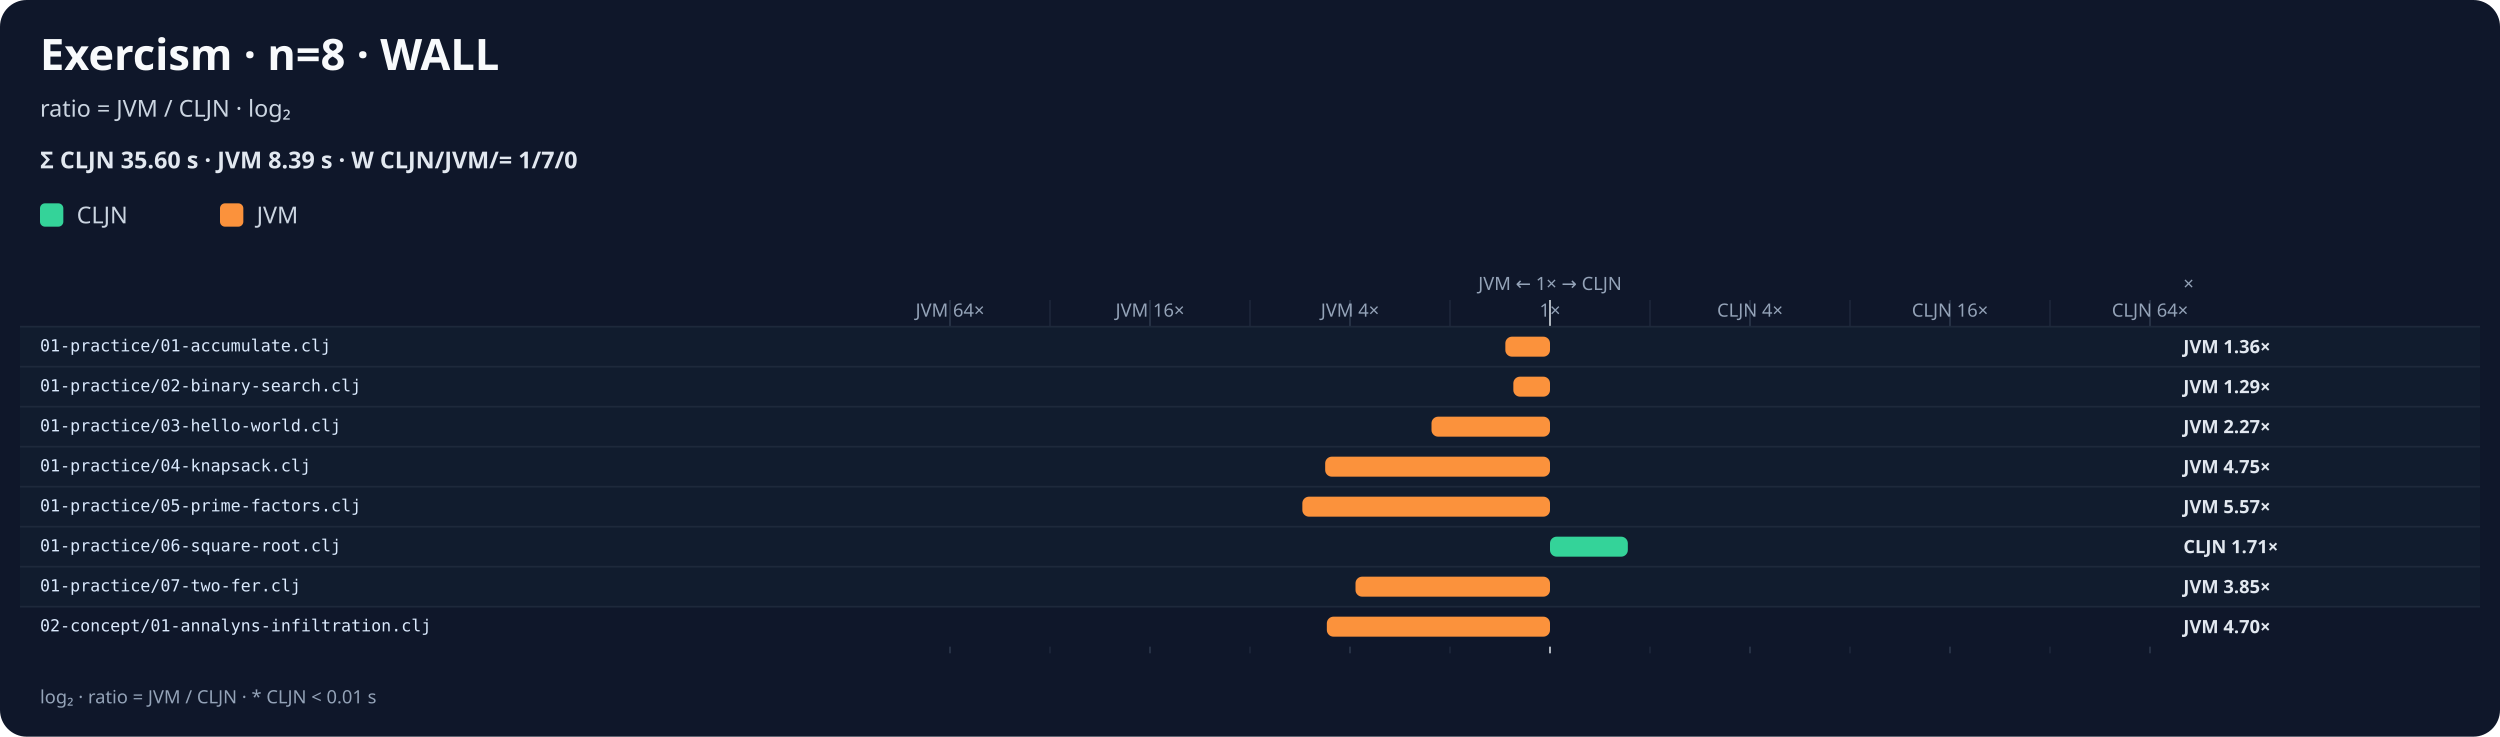
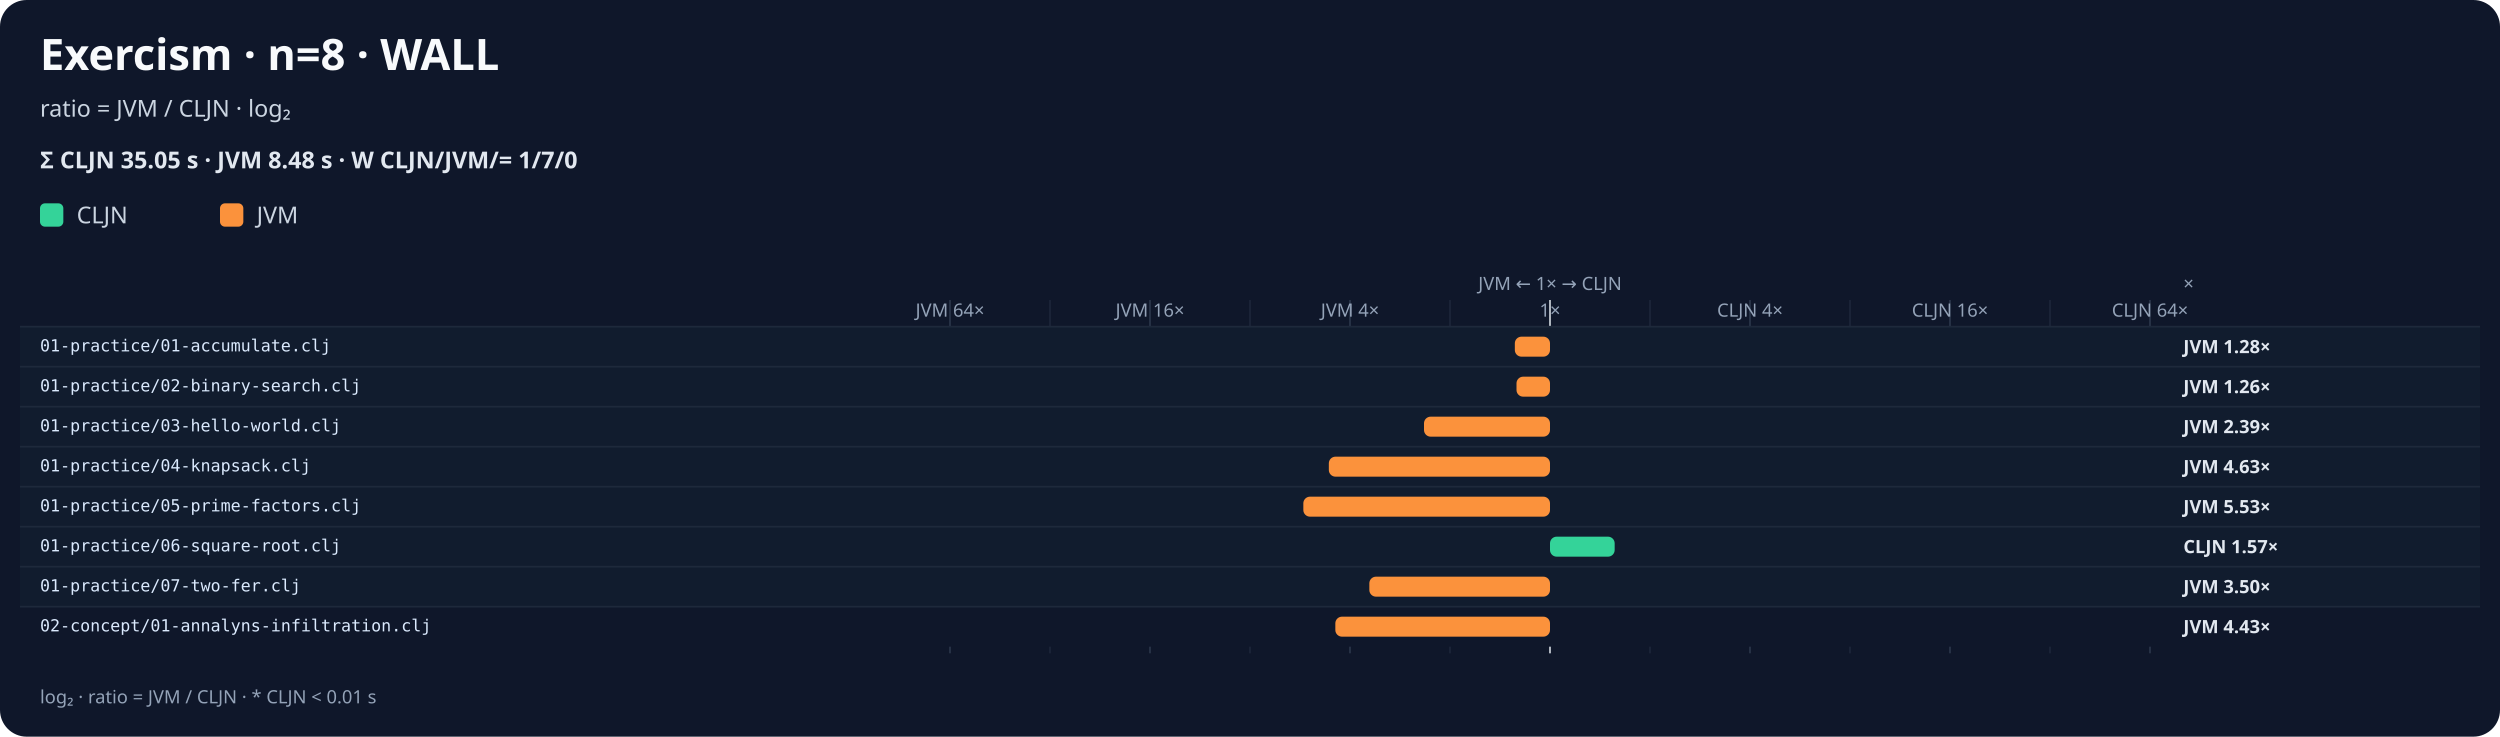
<svg xmlns="http://www.w3.org/2000/svg" width="1500" height="442" viewBox="0 0 1500 442" role="img" aria-labelledby="chart-title chart-desc">
  <style>
.title { fill: #f8fafc; font: 700 26px system-ui, sans-serif; }
.subtitle { fill: #cbd5e1; font: 14px system-ui, sans-serif; }
.summary { fill: #e2e8f0; font: 600 14px system-ui, sans-serif; }
.label { fill: #dbeafe; font: 10px ui-monospace, SFMono-Regular, Consolas, monospace; }
.value { fill: #e2e8f0; font: 600 11px system-ui, sans-serif; }
.axis { fill: #94a3b8; font: 11px system-ui, sans-serif; }
.footer { fill: #94a3b8; font: 11px system-ui, sans-serif; }
</style>
  <rect width="1500" height="442" rx="16" fill="#0f172a" />
  <text x="24" y="42" class="title">Exercism · n=8 · WALL</text>
  <text x="24" y="70" class="subtitle">ratio = JVM / CLJN · log₂</text>
-   <text x="24" y="101" class="summary">Σ CLJN 35.60 s · JVM 8.39 s · W CLJN/JVM/= 1/7/0</text>
+   <text x="24" y="101" class="summary">Σ CLJN 35.05 s · JVM 8.48 s · W CLJN/JVM/= 1/7/0</text>
  <rect x="24" y="122" width="14" height="14" rx="3" fill="#34d399" />
  <text x="46" y="134" class="subtitle">CLJN</text>
  <rect x="132" y="122" width="14" height="14" rx="3" fill="#fb923c" />
  <text x="154" y="134" class="subtitle">JVM</text>
  <text x="930" y="174" class="axis" text-anchor="middle">JVM ← 1× → CLJN</text>
  <text x="1310" y="174" class="axis">×</text>
  <line x1="570.0" y1="180" x2="570.0" y2="392" stroke="#334155" opacity="0.75" />
  <text x="570.0" y="190" class="axis" text-anchor="middle">JVM 64×</text>
  <line x1="630.0" y1="180" x2="630.0" y2="392" stroke="#334155" opacity="0.35" />
  <line x1="690.0" y1="180" x2="690.0" y2="392" stroke="#334155" opacity="0.75" />
  <text x="690.0" y="190" class="axis" text-anchor="middle">JVM 16×</text>
  <line x1="750.0" y1="180" x2="750.0" y2="392" stroke="#334155" opacity="0.35" />
  <line x1="810.0" y1="180" x2="810.0" y2="392" stroke="#334155" opacity="0.75" />
  <text x="810.0" y="190" class="axis" text-anchor="middle">JVM 4×</text>
  <line x1="870.0" y1="180" x2="870.0" y2="392" stroke="#334155" opacity="0.35" />
  <line x1="930.0" y1="180" x2="930.0" y2="392" stroke="#e2e8f0" opacity="0.90" />
  <text x="930.0" y="190" class="axis" text-anchor="middle">1×</text>
  <line x1="990.0" y1="180" x2="990.0" y2="392" stroke="#334155" opacity="0.35" />
  <line x1="1050.0" y1="180" x2="1050.0" y2="392" stroke="#334155" opacity="0.75" />
  <text x="1050.0" y="190" class="axis" text-anchor="middle">CLJN 4×</text>
  <line x1="1110.0" y1="180" x2="1110.0" y2="392" stroke="#334155" opacity="0.35" />
  <line x1="1170.0" y1="180" x2="1170.0" y2="392" stroke="#334155" opacity="0.75" />
  <text x="1170.0" y="190" class="axis" text-anchor="middle">CLJN 16×</text>
  <line x1="1230.0" y1="180" x2="1230.0" y2="392" stroke="#334155" opacity="0.35" />
  <line x1="1290.0" y1="180" x2="1290.0" y2="392" stroke="#334155" opacity="0.75" />
  <text x="1290.0" y="190" class="axis" text-anchor="middle">CLJN 64×</text>
  <rect x="12" y="196" width="1476" height="24" fill="#111c2e" />
  <line x1="12" y1="196" x2="1488" y2="196" stroke="#1e293b" />
  <text x="24" y="208.0" class="label" dominant-baseline="middle">01-practice/01-accumulate.clj</text>
-   <rect x="903.2" y="202.0" width="26.8" height="12" rx="4" fill="#fb923c" />
-   <text x="1310" y="208.0" class="value" dominant-baseline="middle">JVM 1.36×</text>
+   <rect x="908.9" y="202.0" width="21.1" height="12" rx="4" fill="#fb923c" />
+   <text x="1310" y="208.0" class="value" dominant-baseline="middle">JVM 1.28×</text>
  <rect x="12" y="220" width="1476" height="24" fill="#111c2e" />
  <line x1="12" y1="220" x2="1488" y2="220" stroke="#1e293b" />
  <text x="24" y="232.0" class="label" dominant-baseline="middle">01-practice/02-binary-search.clj</text>
-   <rect x="908.0" y="226.0" width="22.0" height="12" rx="4" fill="#fb923c" />
-   <text x="1310" y="232.0" class="value" dominant-baseline="middle">JVM 1.29×</text>
+   <rect x="909.9" y="226.0" width="20.1" height="12" rx="4" fill="#fb923c" />
+   <text x="1310" y="232.0" class="value" dominant-baseline="middle">JVM 1.26×</text>
  <rect x="12" y="244" width="1476" height="24" fill="#111c2e" />
  <line x1="12" y1="244" x2="1488" y2="244" stroke="#1e293b" />
  <text x="24" y="256.0" class="label" dominant-baseline="middle">01-practice/03-hello-world.clj</text>
-   <rect x="858.9" y="250.0" width="71.1" height="12" rx="4" fill="#fb923c" />
-   <text x="1310" y="256.0" class="value" dominant-baseline="middle">JVM 2.27×</text>
+   <rect x="854.4" y="250.0" width="75.6" height="12" rx="4" fill="#fb923c" />
+   <text x="1310" y="256.0" class="value" dominant-baseline="middle">JVM 2.39×</text>
  <rect x="12" y="268" width="1476" height="24" fill="#111c2e" />
  <line x1="12" y1="268" x2="1488" y2="268" stroke="#1e293b" />
  <text x="24" y="280.0" class="label" dominant-baseline="middle">01-practice/04-knapsack.clj</text>
-   <rect x="795.1" y="274.0" width="134.9" height="12" rx="4" fill="#fb923c" />
-   <text x="1310" y="280.0" class="value" dominant-baseline="middle">JVM 4.75×</text>
+   <rect x="797.3" y="274.0" width="132.7" height="12" rx="4" fill="#fb923c" />
+   <text x="1310" y="280.0" class="value" dominant-baseline="middle">JVM 4.63×</text>
  <rect x="12" y="292" width="1476" height="24" fill="#111c2e" />
  <line x1="12" y1="292" x2="1488" y2="292" stroke="#1e293b" />
  <text x="24" y="304.0" class="label" dominant-baseline="middle">01-practice/05-prime-factors.clj</text>
-   <rect x="781.4" y="298.0" width="148.6" height="12" rx="4" fill="#fb923c" />
-   <text x="1310" y="304.0" class="value" dominant-baseline="middle">JVM 5.57×</text>
+   <rect x="782.0" y="298.0" width="148.0" height="12" rx="4" fill="#fb923c" />
+   <text x="1310" y="304.0" class="value" dominant-baseline="middle">JVM 5.53×</text>
  <rect x="12" y="316" width="1476" height="24" fill="#111c2e" />
  <line x1="12" y1="316" x2="1488" y2="316" stroke="#1e293b" />
  <text x="24" y="328.0" class="label" dominant-baseline="middle">01-practice/06-square-root.clj</text>
-   <rect x="930.0" y="322.0" width="46.7" height="12" rx="4" fill="#34d399" />
-   <text x="1310" y="328.0" class="value" dominant-baseline="middle">CLJN 1.71×</text>
+   <rect x="930.0" y="322.0" width="38.8" height="12" rx="4" fill="#34d399" />
+   <text x="1310" y="328.0" class="value" dominant-baseline="middle">CLJN 1.57×</text>
  <rect x="12" y="340" width="1476" height="24" fill="#111c2e" />
  <line x1="12" y1="340" x2="1488" y2="340" stroke="#1e293b" />
  <text x="24" y="352.0" class="label" dominant-baseline="middle">01-practice/07-two-fer.clj</text>
-   <rect x="813.3" y="346.0" width="116.7" height="12" rx="4" fill="#fb923c" />
-   <text x="1310" y="352.0" class="value" dominant-baseline="middle">JVM 3.85×</text>
+   <rect x="821.6" y="346.0" width="108.4" height="12" rx="4" fill="#fb923c" />
+   <text x="1310" y="352.0" class="value" dominant-baseline="middle">JVM 3.50×</text>
  <rect x="12" y="364" width="1476" height="24" fill="#0f172a" />
  <line x1="12" y1="364" x2="1488" y2="364" stroke="#1e293b" />
  <text x="24" y="376.0" class="label" dominant-baseline="middle">02-concept/01-annalyns-infiltration.clj</text>
-   <rect x="796.1" y="370.0" width="133.9" height="12" rx="4" fill="#fb923c" />
-   <text x="1310" y="376.0" class="value" dominant-baseline="middle">JVM 4.70×</text>
+   <rect x="801.2" y="370.0" width="128.8" height="12" rx="4" fill="#fb923c" />
+   <text x="1310" y="376.0" class="value" dominant-baseline="middle">JVM 4.43×</text>
  <text x="24" y="422" class="footer">log₂ · ratio = JVM / CLJN · * CLJN &lt; 0.01 s</text>
</svg>
